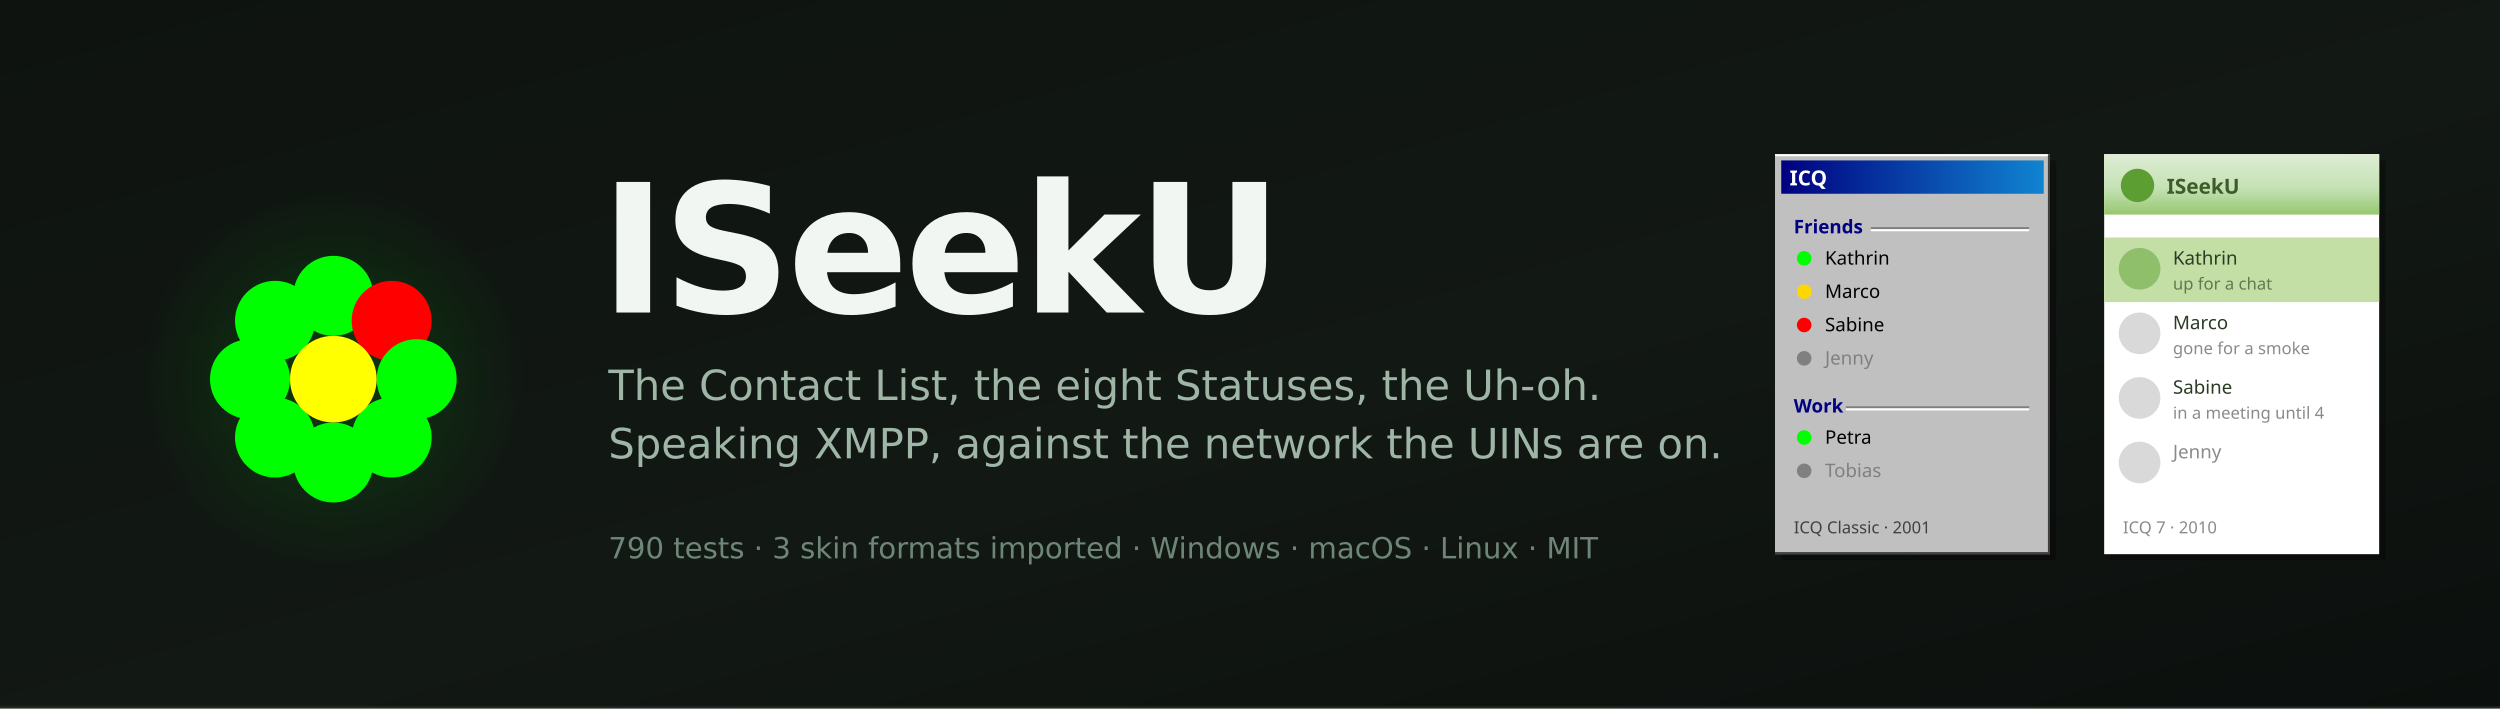
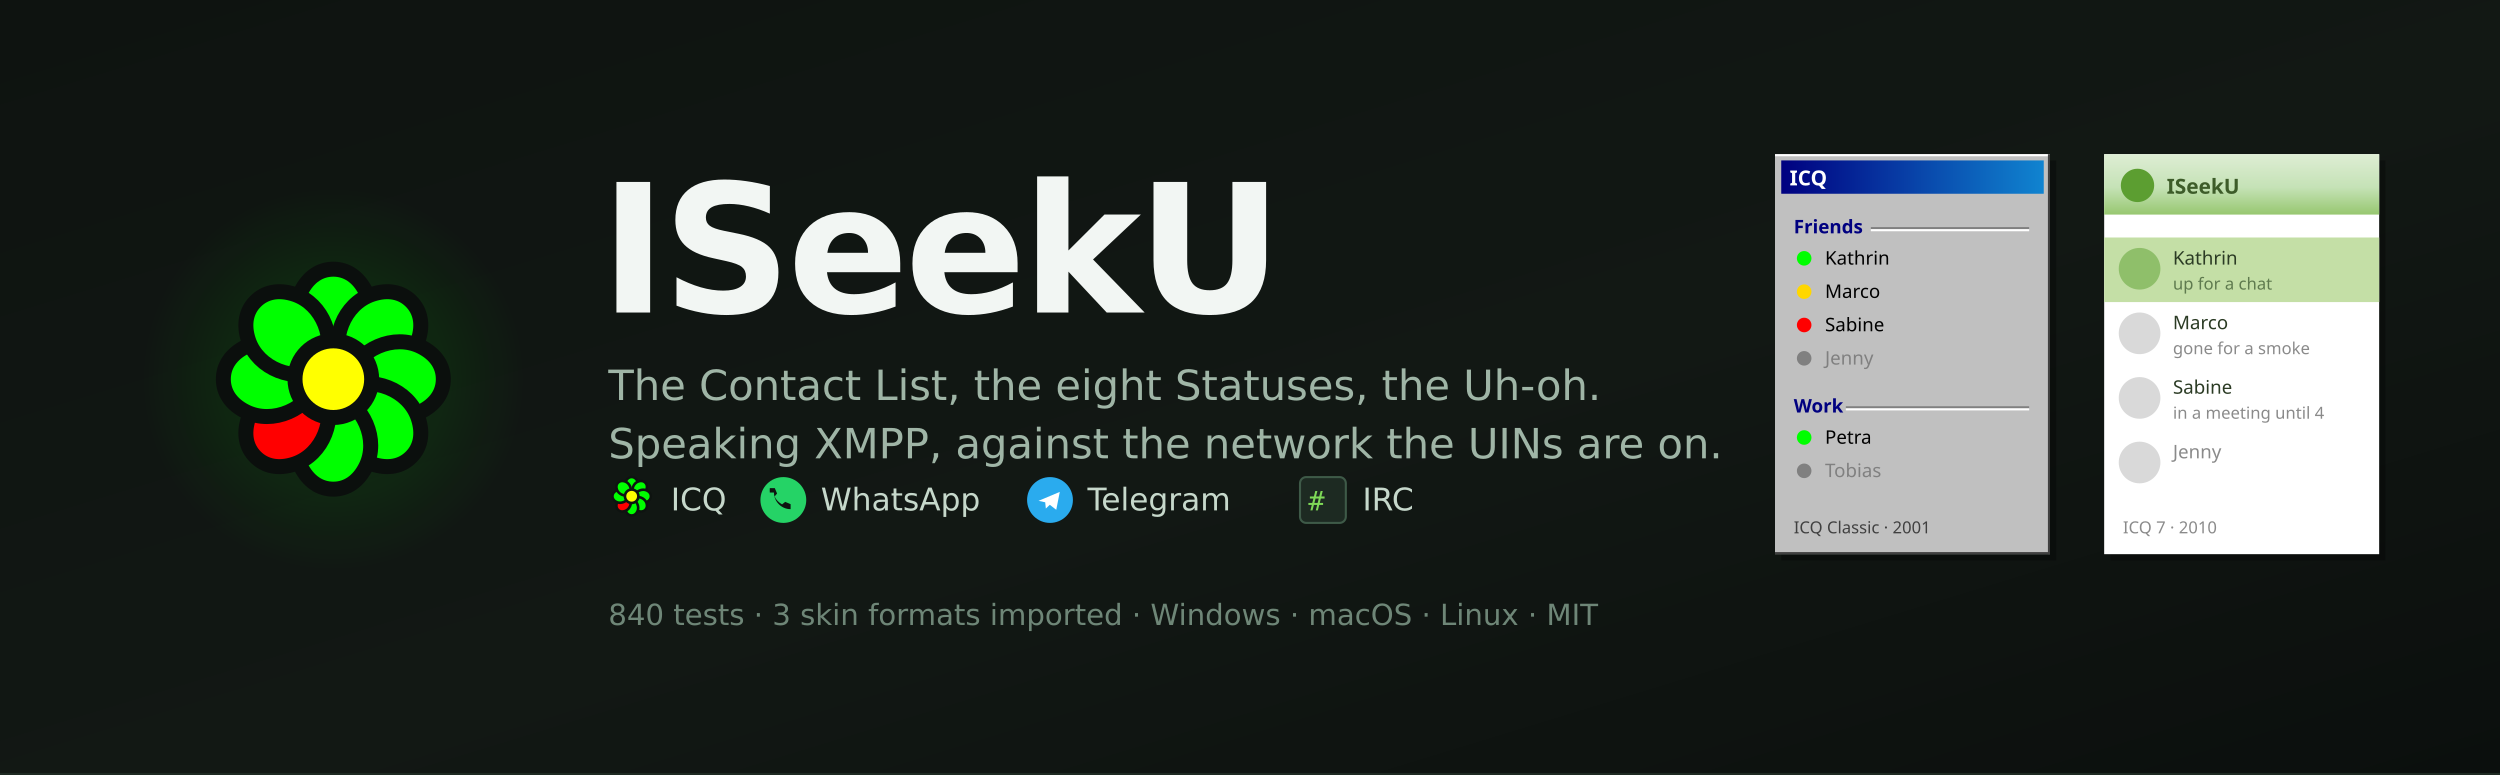
- <svg xmlns="http://www.w3.org/2000/svg" viewBox="0 0 1200 340" width="1200" height="340" role="img" aria-label="ISeekU — ICQ, rebuilt. Two eras, one client.">
+ <svg xmlns="http://www.w3.org/2000/svg" viewBox="0 0 1200 372" width="1200" height="372" role="img" aria-label="ISeekU — ICQ, rebuilt. Two eras, one client.">
  <defs>
    <linearGradient id="ground" x1="0" y1="0" x2="1" y2="1">
      <stop offset="0%" stop-color="#0E1310" />
      <stop offset="55%" stop-color="#121814" />
      <stop offset="100%" stop-color="#0B0F0D" />
    </linearGradient>
    <linearGradient id="titlebar" x1="0" y1="0" x2="1" y2="0">
      <stop offset="0%" stop-color="#000080" />
      <stop offset="100%" stop-color="#1084D0" />
    </linearGradient>
    <linearGradient id="icq7bar" x1="0" y1="0" x2="0" y2="1">
      <stop offset="0%" stop-color="#DEEDD4" />
      <stop offset="55%" stop-color="#C5E2B6" />
      <stop offset="100%" stop-color="#97C770" />
    </linearGradient>
    <radialGradient id="glow" cx="0.5" cy="0.5" r="0.5">
      <stop offset="0%" stop-color="#00FF00" stop-opacity="0.16" />
      <stop offset="100%" stop-color="#00FF00" stop-opacity="0" />
    </radialGradient>
  </defs>
-   <rect width="1200" height="340" fill="url(#ground)" />
-   <rect x="0" y="339" width="1200" height="1" fill="#1E2A22" />
+   <rect width="1200" height="372" fill="url(#ground)" />
+   <rect x="0" y="371" width="1200" height="1" fill="#1E2A22" />
  <g transform="translate(96, 118)">
    <circle cx="64" cy="64" r="92" fill="url(#glow)" />
-     <g transform="scale(8)">
-       <circle cx="8" cy="3" r="2.4" fill="#00FF00" />
-       <circle cx="11.5" cy="4.5" r="2.4" fill="#FF0000" />
-       <circle cx="13" cy="8" r="2.4" fill="#00FF00" />
-       <circle cx="11.5" cy="11.5" r="2.4" fill="#00FF00" />
-       <circle cx="8" cy="13" r="2.4" fill="#00FF00" />
-       <circle cx="4.5" cy="11.5" r="2.4" fill="#00FF00" />
-       <circle cx="3" cy="8" r="2.4" fill="#00FF00" />
-       <circle cx="4.5" cy="4.5" r="2.4" fill="#00FF00" />
-       <circle cx="8" cy="8" r="2.6" fill="#FFFF00" />
+     <g transform="scale(8)" stroke="#0B0F0D" stroke-width="0.9" stroke-linejoin="round">
+       <path d="M8 7.2 C6.15 6.5 5.25 4.35 6.05 2.75 C6.5 1.85 7.2 1.4 8 1.4 C8.8 1.4 9.5 1.85 9.95 2.75 C10.75 4.35 9.85 6.5 8 7.2 Z" transform="rotate(0 8 8)" fill="#00FF00" />
+       <path d="M8 7.2 C6.15 6.5 5.25 4.35 6.05 2.75 C6.5 1.85 7.2 1.4 8 1.4 C8.8 1.4 9.5 1.85 9.95 2.75 C10.75 4.35 9.85 6.5 8 7.2 Z" transform="rotate(45 8 8)" fill="#00FF00" />
+       <path d="M8 7.2 C6.15 6.5 5.25 4.35 6.05 2.75 C6.5 1.85 7.2 1.4 8 1.4 C8.8 1.4 9.5 1.85 9.95 2.75 C10.75 4.35 9.85 6.5 8 7.2 Z" transform="rotate(90 8 8)" fill="#00FF00" />
+       <path d="M8 7.2 C6.15 6.5 5.25 4.35 6.05 2.75 C6.5 1.85 7.2 1.4 8 1.4 C8.8 1.4 9.5 1.85 9.95 2.75 C10.75 4.35 9.85 6.5 8 7.2 Z" transform="rotate(135 8 8)" fill="#00FF00" />
+       <path d="M8 7.2 C6.15 6.5 5.25 4.35 6.05 2.75 C6.5 1.85 7.2 1.4 8 1.4 C8.8 1.4 9.5 1.85 9.95 2.75 C10.75 4.35 9.85 6.5 8 7.2 Z" transform="rotate(180 8 8)" fill="#00FF00" />
+       <path d="M8 7.2 C6.15 6.5 5.25 4.35 6.05 2.75 C6.5 1.85 7.2 1.4 8 1.4 C8.8 1.4 9.5 1.85 9.95 2.75 C10.75 4.35 9.85 6.5 8 7.2 Z" transform="rotate(225 8 8)" fill="#FF0000" />
+       <path d="M8 7.2 C6.15 6.5 5.25 4.35 6.05 2.75 C6.5 1.85 7.2 1.4 8 1.4 C8.8 1.4 9.5 1.85 9.95 2.75 C10.75 4.35 9.85 6.5 8 7.2 Z" transform="rotate(270 8 8)" fill="#00FF00" />
+       <path d="M8 7.2 C6.15 6.5 5.25 4.35 6.05 2.75 C6.5 1.85 7.2 1.4 8 1.4 C8.8 1.4 9.5 1.85 9.95 2.75 C10.75 4.35 9.85 6.5 8 7.2 Z" transform="rotate(315 8 8)" fill="#00FF00" />
+       <circle cx="8" cy="8" r="2.3" fill="#FFFF00" />
    </g>
  </g>
  <g font-family="Tahoma, Verdana, Geneva, DejaVu Sans, sans-serif">
    <text x="288" y="150" font-size="86" font-weight="700" fill="#F2F6F3" letter-spacing="-2">ISeekU</text>
    <text x="292" y="192" font-size="20" fill="#9FB5A6">
      The Contact List, the eight Statuses, the Uh-oh.
    </text>
    <text x="292" y="220" font-size="20" fill="#9FB5A6">
      Speaking XMPP, against the network the UINs are on.
    </text>
-     <text x="292" y="268" font-size="14" fill="#6E8677">790 tests  ·  3 skin formats imported  ·  Windows · macOS · Linux  ·  MIT</text>
+     <text x="292" y="300" font-size="14" fill="#6E8677">840 tests  ·  3 skin formats imported  ·  Windows · macOS · Linux  ·  MIT</text>
+   </g>
+   <g transform="translate(292, 240)" font-family="Tahoma, Verdana, Geneva, DejaVu Sans, sans-serif">
+     <g transform="translate(0, -13) scale(1.4)">
+       <g stroke="#0E1310" stroke-width="0.9" stroke-linejoin="round">
+         <path d="M8 7.2 C6.15 6.5 5.25 4.35 6.05 2.75 C6.5 1.85 7.2 1.4 8 1.4 C8.8 1.4 9.5 1.85 9.95 2.75 C10.75 4.35 9.85 6.5 8 7.2 Z" transform="rotate(0 8 8)" fill="#00FF00" />
+         <path d="M8 7.2 C6.15 6.5 5.25 4.35 6.05 2.75 C6.5 1.85 7.2 1.4 8 1.4 C8.8 1.4 9.5 1.85 9.95 2.75 C10.75 4.35 9.85 6.5 8 7.2 Z" transform="rotate(45 8 8)" fill="#00FF00" />
+         <path d="M8 7.2 C6.15 6.5 5.25 4.35 6.05 2.75 C6.5 1.85 7.2 1.4 8 1.4 C8.8 1.4 9.5 1.85 9.95 2.75 C10.75 4.35 9.85 6.5 8 7.2 Z" transform="rotate(90 8 8)" fill="#00FF00" />
+         <path d="M8 7.2 C6.15 6.5 5.25 4.35 6.05 2.75 C6.5 1.85 7.2 1.4 8 1.4 C8.8 1.4 9.5 1.85 9.95 2.75 C10.75 4.35 9.85 6.5 8 7.2 Z" transform="rotate(135 8 8)" fill="#00FF00" />
+         <path d="M8 7.2 C6.15 6.5 5.25 4.35 6.05 2.75 C6.5 1.85 7.2 1.4 8 1.4 C8.8 1.4 9.5 1.85 9.95 2.75 C10.75 4.35 9.85 6.5 8 7.2 Z" transform="rotate(180 8 8)" fill="#00FF00" />
+         <path d="M8 7.2 C6.15 6.5 5.25 4.35 6.05 2.75 C6.5 1.85 7.2 1.4 8 1.4 C8.8 1.4 9.5 1.85 9.95 2.75 C10.75 4.35 9.85 6.5 8 7.2 Z" transform="rotate(225 8 8)" fill="#FF0000" />
+         <path d="M8 7.2 C6.15 6.5 5.25 4.35 6.05 2.75 C6.5 1.85 7.2 1.4 8 1.4 C8.8 1.4 9.5 1.85 9.95 2.75 C10.75 4.35 9.85 6.5 8 7.2 Z" transform="rotate(270 8 8)" fill="#00FF00" />
+         <path d="M8 7.2 C6.15 6.5 5.25 4.35 6.05 2.75 C6.5 1.85 7.2 1.4 8 1.4 C8.8 1.4 9.5 1.85 9.95 2.75 C10.75 4.35 9.85 6.5 8 7.2 Z" transform="rotate(315 8 8)" fill="#00FF00" />
+         <circle cx="8" cy="8" r="2.3" fill="#FFFF00" />
+       </g>
+     </g>
+     <text x="30" y="5" font-size="15" fill="#C6D8CB">ICQ</text>
+     <circle cx="84" cy="0" r="11" fill="#25D366" />
+     <path d="M79.5 -4.6 c0 4.4 3.6 8 8 8 l0 -2.4 -2.6 -1.1 -1.5 1.2 c-1.6 -0.9 -2.9 -2.2 -3.6 -3.8 l1.2 -1.4 -1.1 -2.6 -2.4 0 c-0.1 0.7 0 1.4 0 2.1 z" fill="#0E1310" transform="translate(0,1)" />
+     <text x="102" y="5" font-size="15" fill="#C6D8CB">WhatsApp</text>
+     <circle cx="212" cy="0" r="11" fill="#2AABEE" />
+     <path d="M206.5 0.4 l10.2 -4.3 -1.7 8.6 -3.1 -2.4 -1.9 1.8 -0.3 -3.0 z" fill="#FFFFFF" />
+     <text x="230" y="5" font-size="15" fill="#C6D8CB">Telegram</text>
+     <rect x="332" y="-11" width="22" height="22" rx="3" fill="#1D2A22" stroke="#3E5A48" />
+     <text x="336" y="5" font-size="13" font-family="DejaVu Sans Mono, Consolas, monospace" fill="#7ED957">#</text>
+     <text x="362" y="5" font-size="15" fill="#C6D8CB">IRC</text>
  </g>
  <g transform="translate(852, 74)">
    <rect x="3" y="3" width="132" height="192" fill="#000000" opacity="0.32" />
    <rect width="132" height="192" fill="#C0C0C0" />
    <rect width="132" height="1" fill="#FFFFFF" />
    <rect y="191" width="132" height="1" fill="#404040" />
    <rect x="131" width="1" height="192" fill="#404040" />
    <rect x="3" y="3" width="126" height="16" fill="url(#titlebar)" />
    <text x="7" y="15" font-family="Tahoma, Verdana, sans-serif" font-size="10" font-weight="700" fill="#FFFFFF">ICQ</text>
    <g font-family="Tahoma, Verdana, sans-serif" font-size="9" fill="#000000">
      <text x="9" y="38" font-weight="700" fill="#000080">Friends</text>
      <rect x="46" y="35" width="76" height="1" fill="#808080" />
      <rect x="46" y="36" width="76" height="1" fill="#FFFFFF" />
      <circle cx="14" cy="50" r="3.5" fill="#00FF00" />
      <text x="24" y="53">Kathrin</text>
      <circle cx="14" cy="66" r="3.5" fill="#FFD700" />
      <text x="24" y="69">Marco</text>
      <circle cx="14" cy="82" r="3.5" fill="#FF0000" />
      <text x="24" y="85">Sabine</text>
      <circle cx="14" cy="98" r="3.5" fill="#808080" />
      <text x="24" y="101" fill="#808080">Jenny</text>
      <text x="9" y="124" font-weight="700" fill="#000080">Work</text>
      <rect x="34" y="121" width="88" height="1" fill="#808080" />
      <rect x="34" y="122" width="88" height="1" fill="#FFFFFF" />
      <circle cx="14" cy="136" r="3.5" fill="#00FF00" />
      <text x="24" y="139">Petra</text>
      <circle cx="14" cy="152" r="3.5" fill="#808080" />
      <text x="24" y="155" fill="#808080">Tobias</text>
    </g>
    <text x="9" y="182" font-family="Tahoma, Verdana, sans-serif" font-size="8" fill="#404040">ICQ Classic · 2001</text>
  </g>
  <g transform="translate(1010, 74)">
    <rect x="3" y="3" width="132" height="192" fill="#000000" opacity="0.32" />
    <rect width="132" height="192" fill="#FFFFFF" />
    <rect width="132" height="29" fill="url(#icq7bar)" />
    <circle cx="16" cy="15" r="8" fill="#5C9E31" />
    <text x="30" y="19" font-family="Tahoma, Verdana, sans-serif" font-size="10" font-weight="700" fill="#3D5C29">ISeekU</text>
    <g font-family="Tahoma, Verdana, sans-serif" font-size="9" fill="#2B3B24">
      <rect x="0" y="40" width="132" height="31" fill="#C4DFA6" />
      <circle cx="17" cy="55" r="10" fill="#8FBF6A" />
      <text x="33" y="53">Kathrin</text>
      <text x="33" y="65" font-size="8" fill="#5E7A4E">up for a chat</text>
      <circle cx="17" cy="86" r="10" fill="#D9D9D9" />
      <text x="33" y="84">Marco</text>
      <text x="33" y="96" font-size="8" fill="#8A8A8A">gone for a smoke</text>
      <circle cx="17" cy="117" r="10" fill="#D9D9D9" />
      <text x="33" y="115">Sabine</text>
      <text x="33" y="127" font-size="8" fill="#8A8A8A">in a meeting until 4</text>
      <circle cx="17" cy="148" r="10" fill="#D9D9D9" />
      <text x="33" y="146" fill="#8A8A8A">Jenny</text>
    </g>
    <text x="9" y="182" font-family="Tahoma, Verdana, sans-serif" font-size="8" fill="#8A8A8A">ICQ 7 · 2010</text>
  </g>
</svg>
